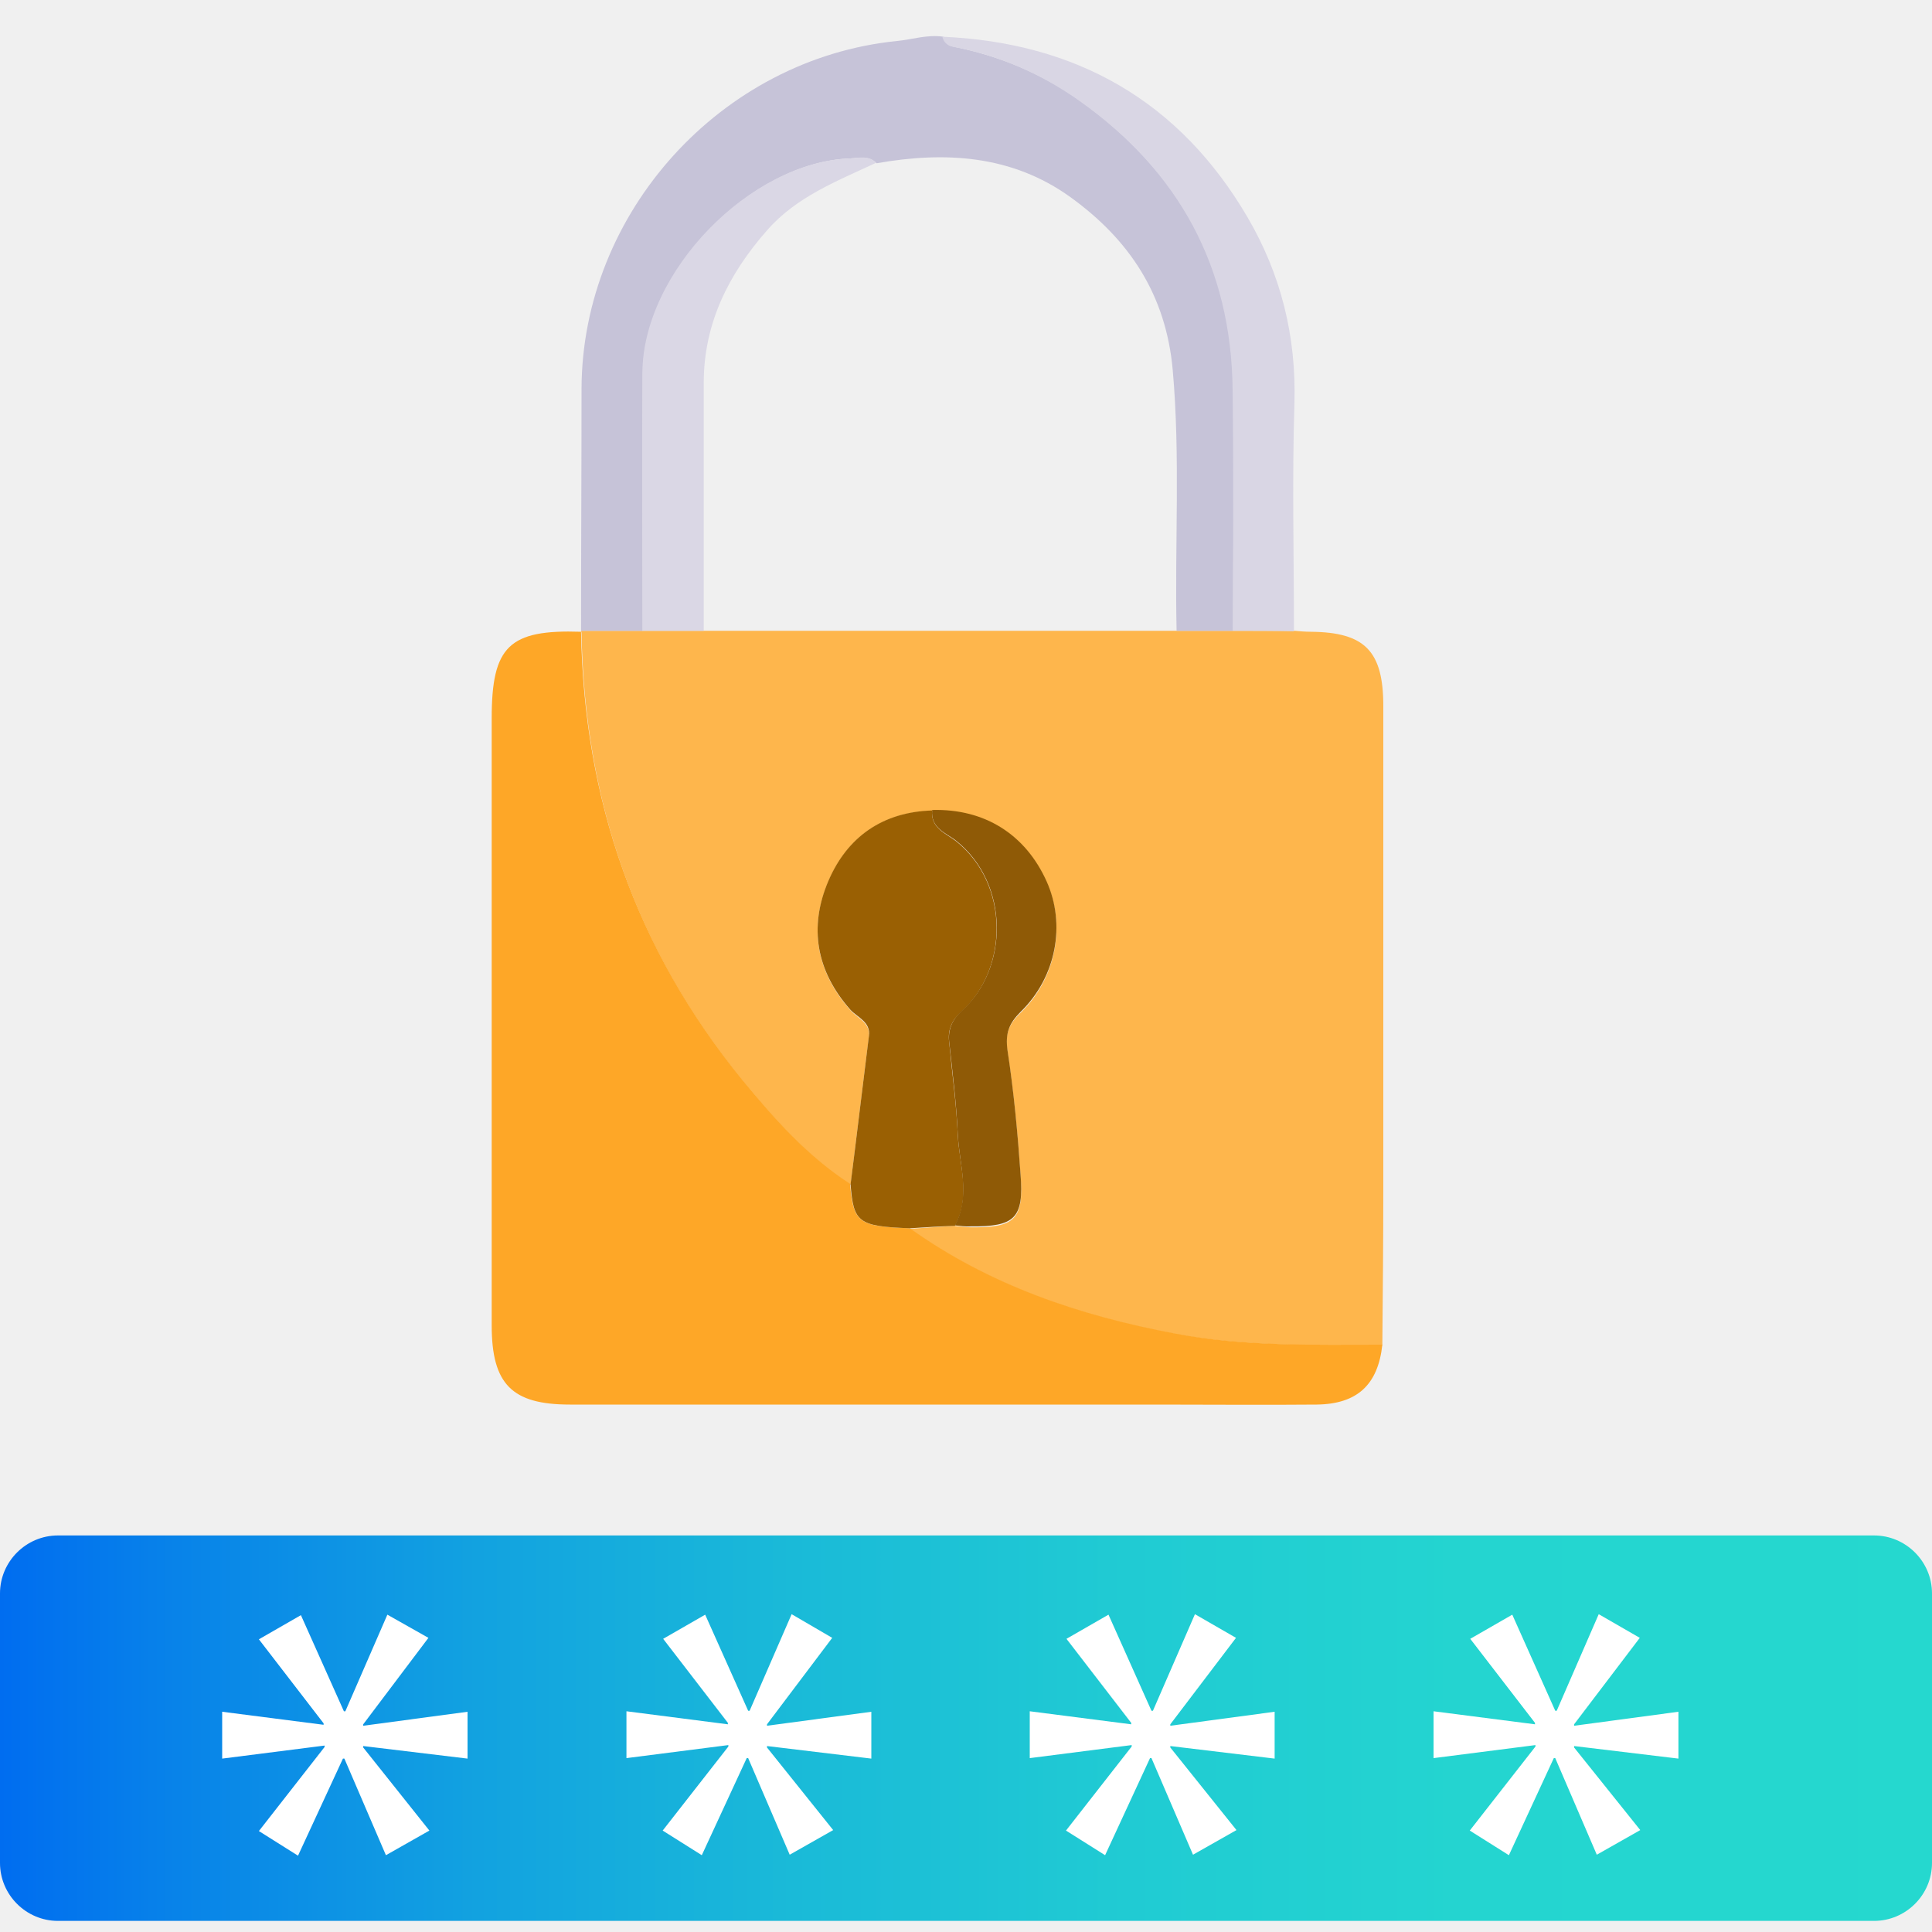
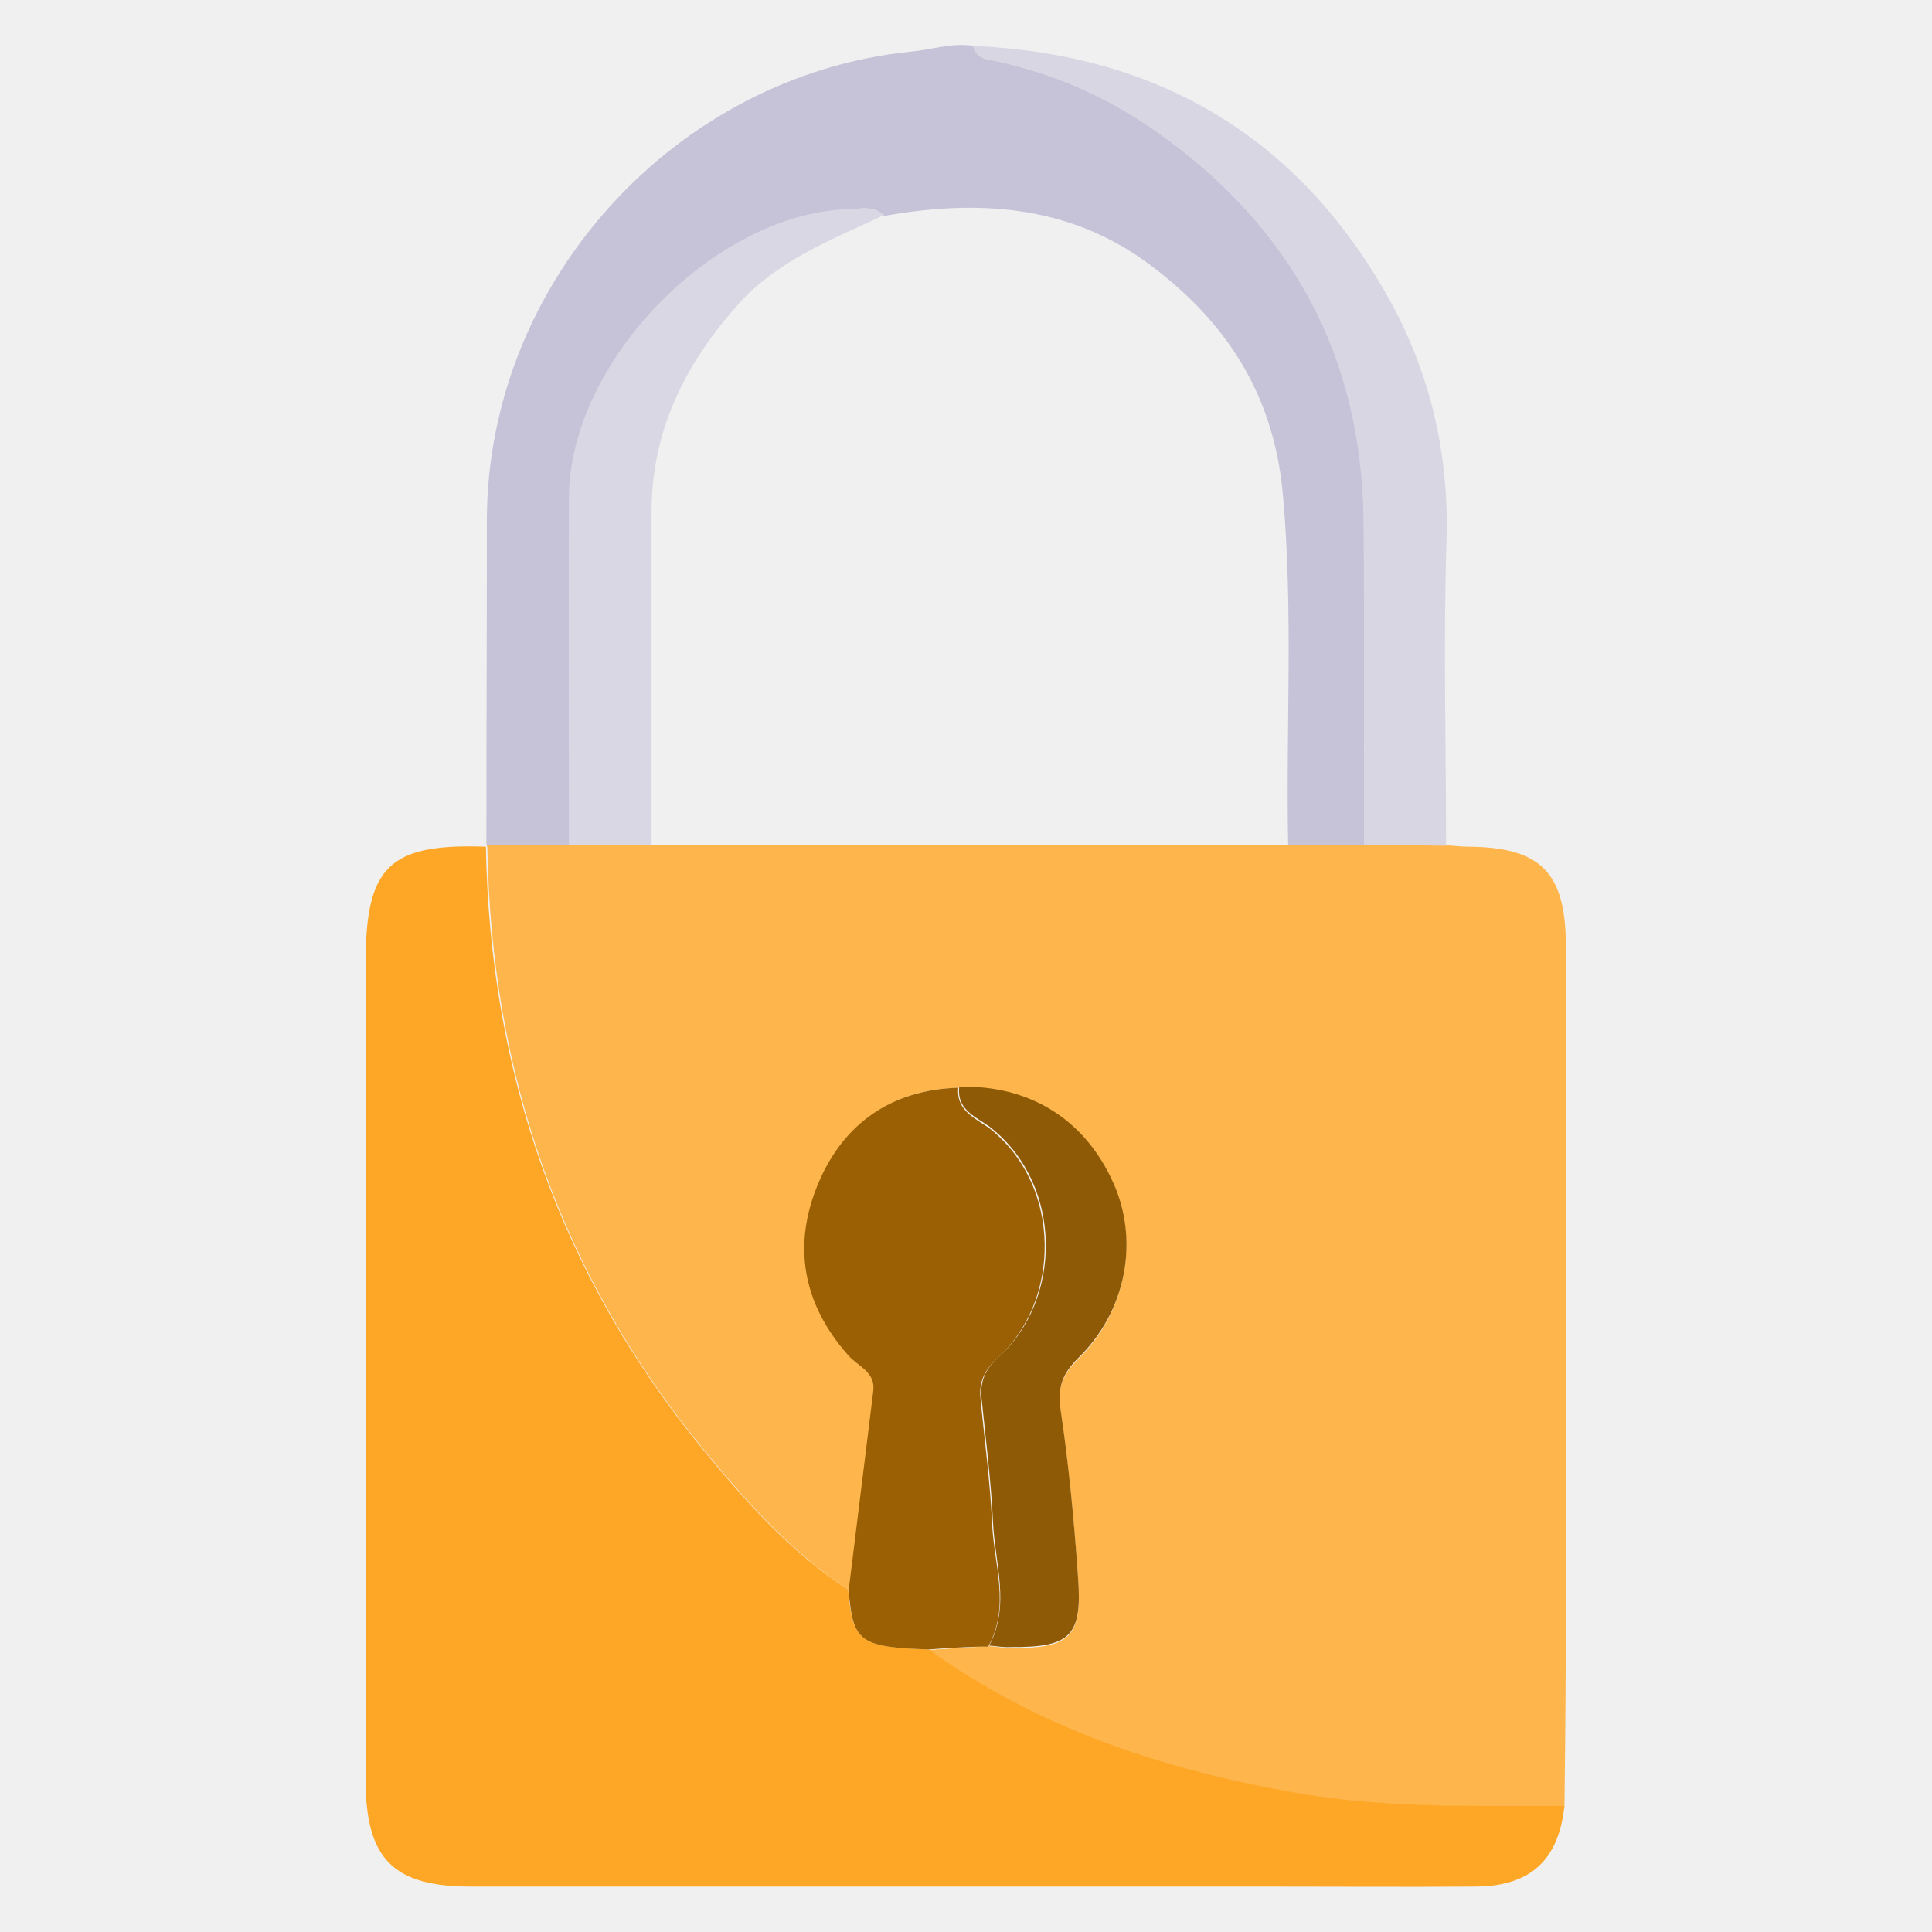
<svg xmlns="http://www.w3.org/2000/svg" version="1.1" id="Capa_1" x="0px" y="0px" viewBox="0 0 400 400" style="enable-background:new 0 0 400 400;" xml:space="preserve">
  <style type="text/css">
	.st0{fill:#FEB64C;}
	.st1{fill:#FEA727;}
	.st2{fill:#C6C3D8;}
	.st3{fill:#D9D6E4;}
	.st4{fill:#9A6003;}
	.st5{fill:#DAD7E5;}
	.st6{fill:#8F5A06;}
- 	.st7{fill:url(#SVGID_1_);}
- 	.st8{fill:#FFFFFF;}
</style>
  <g>
-     <path class="st0" d="M268,130.6c1.1,0.1,2.3,0.2,3.4,0.2c11.2,0.1,15,4,15,15.4c0,33.2,0,66.4,0,99.5c0,10.9-0.1,21.9-0.2,32.8   c-14.3,0-28.7,0.3-42.9-2.3c-19.7-3.7-38.4-10-54.9-21.8c3.1-0.2,6.2-0.4,9.2-0.6c1.1,0.1,2.3,0.3,3.4,0.3   c9.1,0.1,11-1.6,10.3-10.7c-0.6-8.6-1.4-17.2-2.7-25.7c-0.6-3.5,0.2-5.6,2.7-8c7.4-7.2,9.4-18.1,5.4-27   c-4.4-9.8-12.9-15.2-23.7-14.8c-10.3,0.2-17.6,5.5-21.5,14.6c-4.1,9.6-2.5,18.7,4.6,26.7c1.4,1.6,4.1,2.5,3.8,5.4   c-1.3,10.2-2.5,20.4-3.8,30.7c-8.8-5.7-15.6-13.4-22.2-21.4c-22.2-27-32.9-58.1-33.5-92.9c0,0-0.1-0.4-0.1-0.4c4.3,0,8.5,0,12.8,0   c4.2,0,8.5,0,12.7,0c32.6,0,65.3,0,97.9,0c3.9,0,7.8,0,11.7,0C259.6,130.6,263.8,130.6,268,130.6z" />
-     <path class="st1" d="M188.4,254.3c16.5,11.8,35.2,18.1,54.9,21.8c14.2,2.7,28.6,2.3,42.9,2.3c-0.9,8.3-5.2,12.3-13.6,12.4   c-11,0.1-21.9,0-32.9,0c-40.6,0-81.1,0-121.7,0c-12,0-16.2-4.2-16.2-16.4c0-41.9,0-83.8,0-125.7c0-14.9,3.6-18.4,18.5-17.9   c0.6,34.8,11.4,65.9,33.5,92.9c6.6,8,13.4,15.7,22.2,21.4C176.7,253.2,177.7,253.9,188.4,254.3z" />
-     <path class="st2" d="M255.3,130.6c-3.9,0-7.8,0-11.7,0c-0.4-18,0.8-36-0.8-54c-1.4-15.6-9-27-21.2-35.8c-12.1-8.7-25.9-9.5-40.1-7   c-1.6-1.6-3.6-1.1-5.4-1c-20.7,0.7-42.8,23.6-43,44.4c-0.1,17.8,0,35.6,0,53.4c-4.3,0-8.5,0-12.8,0c0-16.7,0.1-33.4,0.1-50.1   c0.1-36.5,28.9-68.3,65.2-72c3.2-0.3,6.4-1.4,9.7-0.9c0.3,1.3,1,1.9,2.3,2.1c9.5,1.9,18.2,5.6,26.1,11.2   c20.5,14.7,31.4,34.4,31.7,59.7C255.5,97.2,255.3,113.9,255.3,130.6z" />
-     <path class="st3" d="M255.3,130.6c0-16.7,0.1-33.3-0.1-50c-0.3-25.3-11.1-45.1-31.7-59.7c-7.9-5.6-16.6-9.4-26.1-11.2   c-1.3-0.3-2-0.9-2.3-2.1c27.7,1.2,49.1,13.3,63.2,37.4c6.9,11.8,10.1,24.6,9.7,38.5c-0.5,15.7-0.1,31.5-0.1,47.2   C263.8,130.6,259.6,130.6,255.3,130.6z" />
-     <path class="st4" d="M188.4,254.3c-10.7-0.4-11.7-1.2-12.3-9.1c1.3-10.2,2.5-20.4,3.8-30.7c0.4-2.9-2.3-3.8-3.8-5.4   c-7.1-8-8.7-17.1-4.6-26.7c3.9-9.1,11.2-14.3,21.5-14.6c-0.4,3.7,3,4.8,5,6.4c11.1,8.9,10.8,26.5,1,35.3c-1.8,1.6-2.8,3.6-2.5,6.1   c0.6,6.4,1.5,12.8,1.8,19.3c0.3,6.3,2.8,12.7-0.6,18.9C194.6,253.9,191.5,254.1,188.4,254.3z" />
-     <path class="st5" d="M181.4,33.7c-8.1,3.8-16.5,7-22.6,14c-8,9.1-13.1,19.3-13.1,31.6c0,17.1,0,34.2,0,51.3c-4.2,0-8.5,0-12.7,0   c0-17.8-0.1-35.6,0-53.4c0.1-20.9,22.3-43.7,43-44.4C177.8,32.7,179.9,32.1,181.4,33.7z" />
-     <path class="st6" d="M197.7,253.7c3.3-6.2,0.9-12.6,0.6-18.9c-0.3-6.4-1.1-12.8-1.8-19.3c-0.2-2.5,0.7-4.4,2.5-6.1   c9.9-8.8,10.1-26.4-1-35.3c-2-1.6-5.4-2.6-5-6.4c10.8-0.3,19.3,5,23.7,14.8c4,8.9,2,19.8-5.4,27c-2.4,2.4-3.2,4.4-2.7,8   c1.3,8.5,2.1,17.1,2.7,25.7c0.7,9-1.2,10.8-10.3,10.7C199.9,254,198.8,253.8,197.7,253.7z" />
-   </g>
-   <linearGradient id="SVGID_1_" gradientUnits="userSpaceOnUse" x1="0" y1="357.749" x2="400" y2="357.749">
-     <stop offset="0" style="stop-color:#006DF0" />
-     <stop offset="9.140000e-02" style="stop-color:#0883E9" />
-     <stop offset="0.247" style="stop-color:#12A2E0" />
-     <stop offset="0.41" style="stop-color:#1ABAD8" />
-     <stop offset="0.583" style="stop-color:#20CBD3" />
-     <stop offset="0.77" style="stop-color:#24D5D0" />
-     <stop offset="1" style="stop-color:#25D8CF" />
-   </linearGradient>
-   <path class="st7" d="M388,397.7H12c-6.6,0-12-5.4-12-12v-55.8c0-6.6,5.4-12,12-12h376c6.6,0,12,5.4,12,12v55.8  C400,392.3,394.6,397.7,388,397.7z" />
-   <g>
-     <path class="st8" d="M88.7,339.1L75.2,357v0.3l21.6-2.9v9.7l-21.6-2.6v0.3L88.9,379l-9,5.1l-8.6-20H71l-9.3,20.1l-8.1-5.1   l13.6-17.4v-0.3L46,364.1v-9.7l21,2.7v-0.3l-13.4-17.4l8.7-5l8.9,19.9h0.3l8.7-20L88.7,339.1z" />
-     <path class="st8" d="M172.3,339.1L158.8,357v0.3l21.6-2.9v9.7l-21.6-2.6v0.3l13.7,17.1l-9,5.1l-8.6-20h-0.3l-9.3,20.1l-8.1-5.1   l13.6-17.4v-0.3l-21.1,2.7v-9.7l21,2.7v-0.3l-13.4-17.4l8.7-5l8.9,19.9h0.3l8.7-20L172.3,339.1z" />
-     <path class="st8" d="M255.9,339.1L242.3,357v0.3l21.6-2.9v9.7l-21.6-2.6v0.3l13.7,17.1l-9,5.1l-8.6-20h-0.3l-9.3,20.1l-8.1-5.1   l13.6-17.4v-0.3l-21.1,2.7v-9.7l21,2.7v-0.3l-13.4-17.4l8.7-5l8.9,19.9h0.3l8.7-20L255.9,339.1z" />
-     <path class="st8" d="M339.5,339.1L325.9,357v0.3l21.6-2.9v9.7l-21.6-2.6v0.3l13.7,17.1l-9,5.1l-8.6-20h-0.3l-9.3,20.1l-8.1-5.1   l13.6-17.4v-0.3l-21.1,2.7v-9.7l21,2.7v-0.3l-13.4-17.4l8.7-5l8.9,19.9h0.3l8.7-20L339.5,339.1z" />
+     <path class="st0" d="M299.4,175c1.5,0.1,3.1,0.3,4.6,0.3c15.1,0.1,20.2,5.4,20.2,20.7c0,44.7,0,89.3,0,133.9   c0,14.7-0.1,29.5-0.3,44.1c-19.2,0-38.6,0.4-57.7-3.1c-26.5-5-51.7-13.5-73.9-29.3c4.2-0.3,8.3-0.5,12.4-0.8   c1.5,0.1,3.1,0.4,4.6,0.4c12.2,0.1,14.8-2.2,13.9-14.4c-0.8-11.6-1.9-23.1-3.6-34.6c-0.8-4.7,0.3-7.5,3.6-10.8   c10-9.7,12.6-24.4,7.3-36.3c-5.9-13.2-17.4-20.5-31.9-19.9c-13.9,0.3-23.7,7.4-28.9,19.6c-5.5,12.9-3.4,25.2,6.2,35.9   c1.9,2.2,5.5,3.4,5.1,7.3c-1.7,13.7-3.4,27.5-5.1,41.3c-11.8-7.7-21-18-29.9-28.8c-29.9-36.3-44.3-78.2-45.1-125l-0.1-0.5   c5.8,0,11.4,0,17.2,0c5.7,0,11.4,0,17.1,0c43.9,0,87.9,0,131.7,0c5.2,0,10.5,0,15.7,0C288.1,175,293.8,175,299.4,175z" />
+     <path class="st1" d="M192.3,341.5c22.2,15.9,47.4,24.4,73.9,29.3c19.1,3.6,38.5,3.1,57.7,3.1c-1.2,11.2-7,16.6-18.3,16.7   c-14.8,0.1-29.5,0-44.3,0c-54.6,0-109.1,0-163.8,0c-16.1,0-21.8-5.7-21.8-22.1c0-56.4,0-112.8,0-169.1c0-20,4.8-24.8,24.9-24.1   c0.8,46.8,15.3,88.7,45.1,125c8.9,10.8,18,21.1,29.9,28.8C176.6,340,177.9,340.9,192.3,341.5z" />
+     <path class="st2" d="M282.4,175c-5.2,0-10.5,0-15.7,0c-0.5-24.2,1.1-48.4-1.1-72.7c-1.9-21-12.1-36.3-28.5-48.2   c-16.3-11.7-34.9-12.8-54-9.4c-2.2-2.2-4.8-1.5-7.3-1.3c-27.9,0.9-57.6,31.8-57.9,59.7c-0.1,24,0,47.9,0,71.9c-5.8,0-11.4,0-17.2,0   c0-22.5,0.1-44.9,0.1-67.4c0.1-49.1,38.9-91.9,87.7-96.9c4.3-0.4,8.6-1.9,13.1-1.2c0.4,1.7,1.3,2.6,3.1,2.8   c12.8,2.6,24.5,7.5,35.1,15.1c27.6,19.8,42.3,46.3,42.7,80.3C282.6,130.1,282.4,152.6,282.4,175z" />
+     <path class="st3" d="M282.4,175c0-22.5,0.1-44.8-0.1-67.3c-0.4-34-14.9-60.7-42.7-80.3c-10.6-7.5-22.3-12.6-35.1-15.1   c-1.7-0.4-2.7-1.2-3.1-2.8c37.3,1.6,66.1,17.9,85,50.3c9.3,15.9,13.6,33.1,13.1,51.8c-0.7,21.1-0.1,42.4-0.1,63.5   C293.8,175,288.1,175,282.4,175z" />
+     <path class="st4" d="M192.3,341.5c-14.4-0.5-15.7-1.6-16.6-12.2c1.7-13.7,3.4-27.5,5.1-41.3c0.5-3.9-3.1-5.1-5.1-7.3   c-9.6-10.8-11.7-23-6.2-35.9c5.2-12.2,15.1-19.2,28.9-19.6c-0.5,5,4,6.5,6.7,8.6c14.9,12,14.5,35.7,1.3,47.5   c-2.4,2.2-3.8,4.8-3.4,8.2c0.8,8.6,2,17.2,2.4,26c0.4,8.5,3.8,17.1-0.8,25.4C200.7,340.9,196.5,341.2,192.3,341.5z" />
+     <path class="st5" d="M182.9,44.6c-10.9,5.1-22.2,9.4-30.4,18.8c-10.8,12.2-17.6,26-17.6,42.5c0,23,0,46,0,69c-5.7,0-11.4,0-17.1,0   c0-24-0.1-47.9,0-71.9c0.1-28.1,30-58.8,57.9-59.7C178.1,43.3,180.9,42.5,182.9,44.6z" />
+     <path class="st6" d="M204.8,340.7c4.4-8.3,1.2-17,0.8-25.4c-0.4-8.6-1.5-17.2-2.4-26c-0.3-3.4,0.9-5.9,3.4-8.2   c13.3-11.8,13.6-35.5-1.3-47.5c-2.7-2.2-7.3-3.5-6.7-8.6c14.5-0.4,26,6.7,31.9,19.9c5.4,12,2.7,26.6-7.3,36.3   c-3.2,3.2-4.3,5.9-3.6,10.8c1.7,11.4,2.8,23,3.6,34.6c0.9,12.1-1.6,14.5-13.9,14.4C207.8,341.1,206.3,340.8,204.8,340.7z" />
  </g>
</svg>
